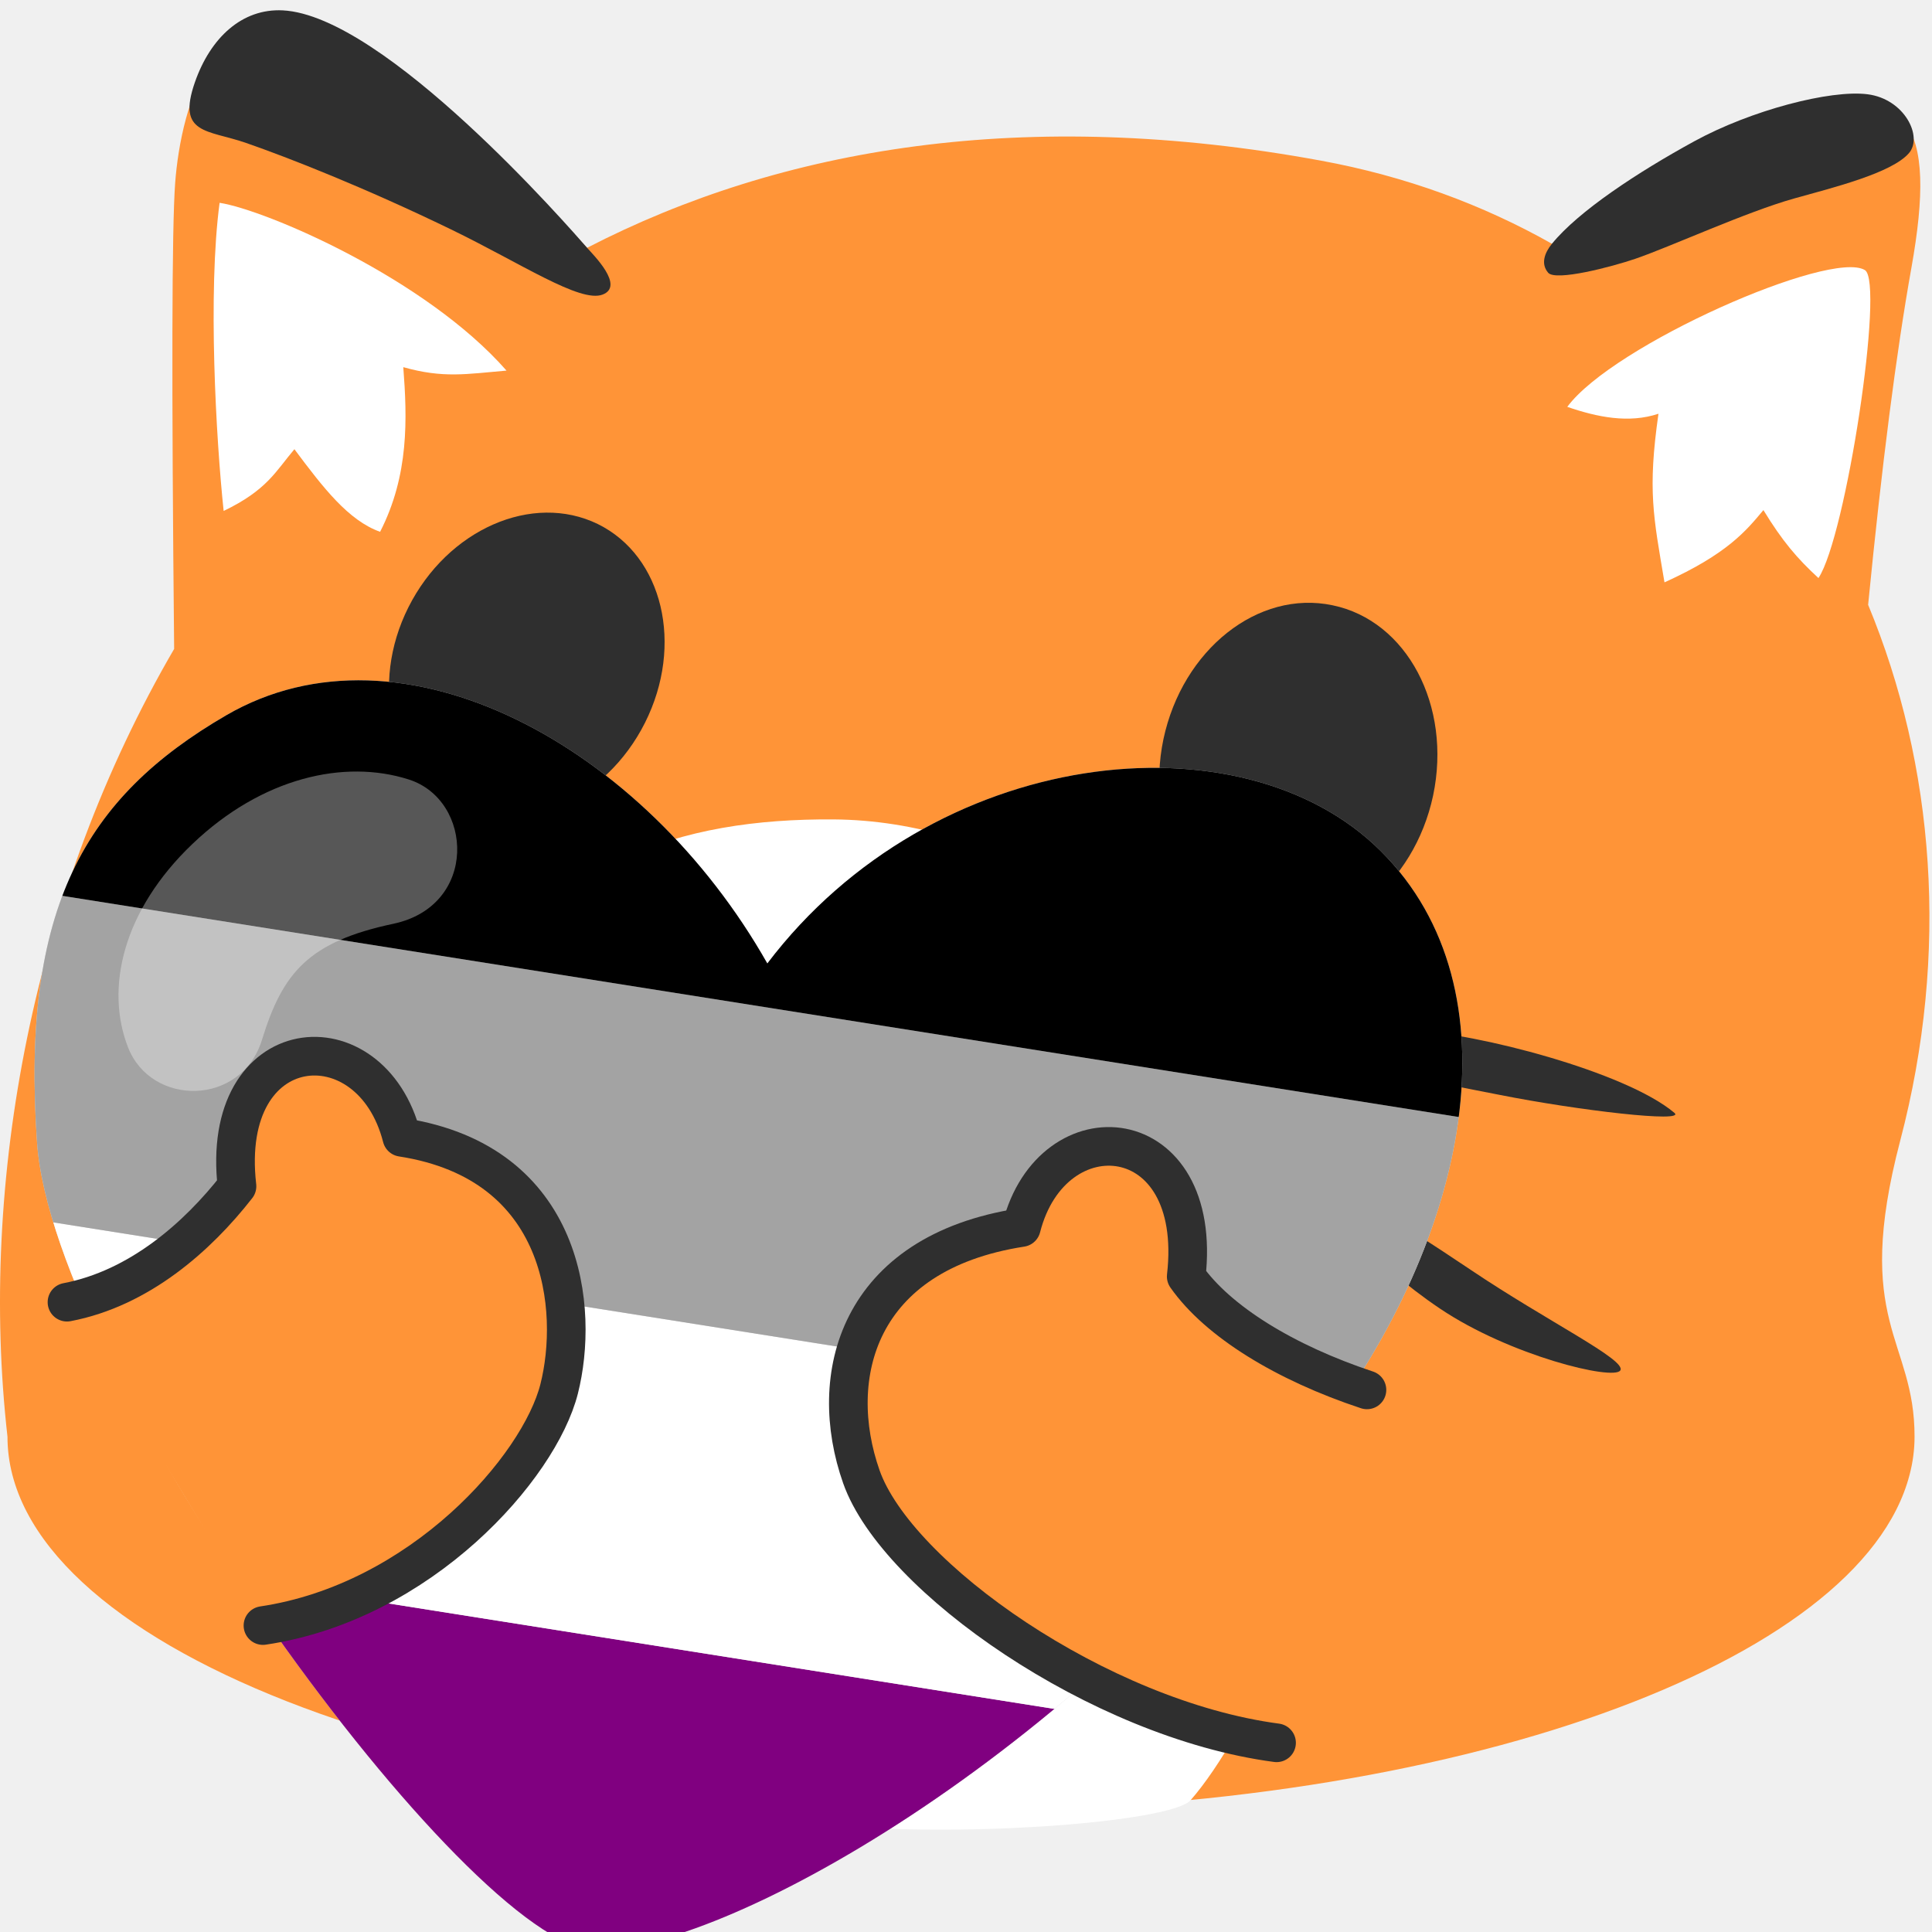
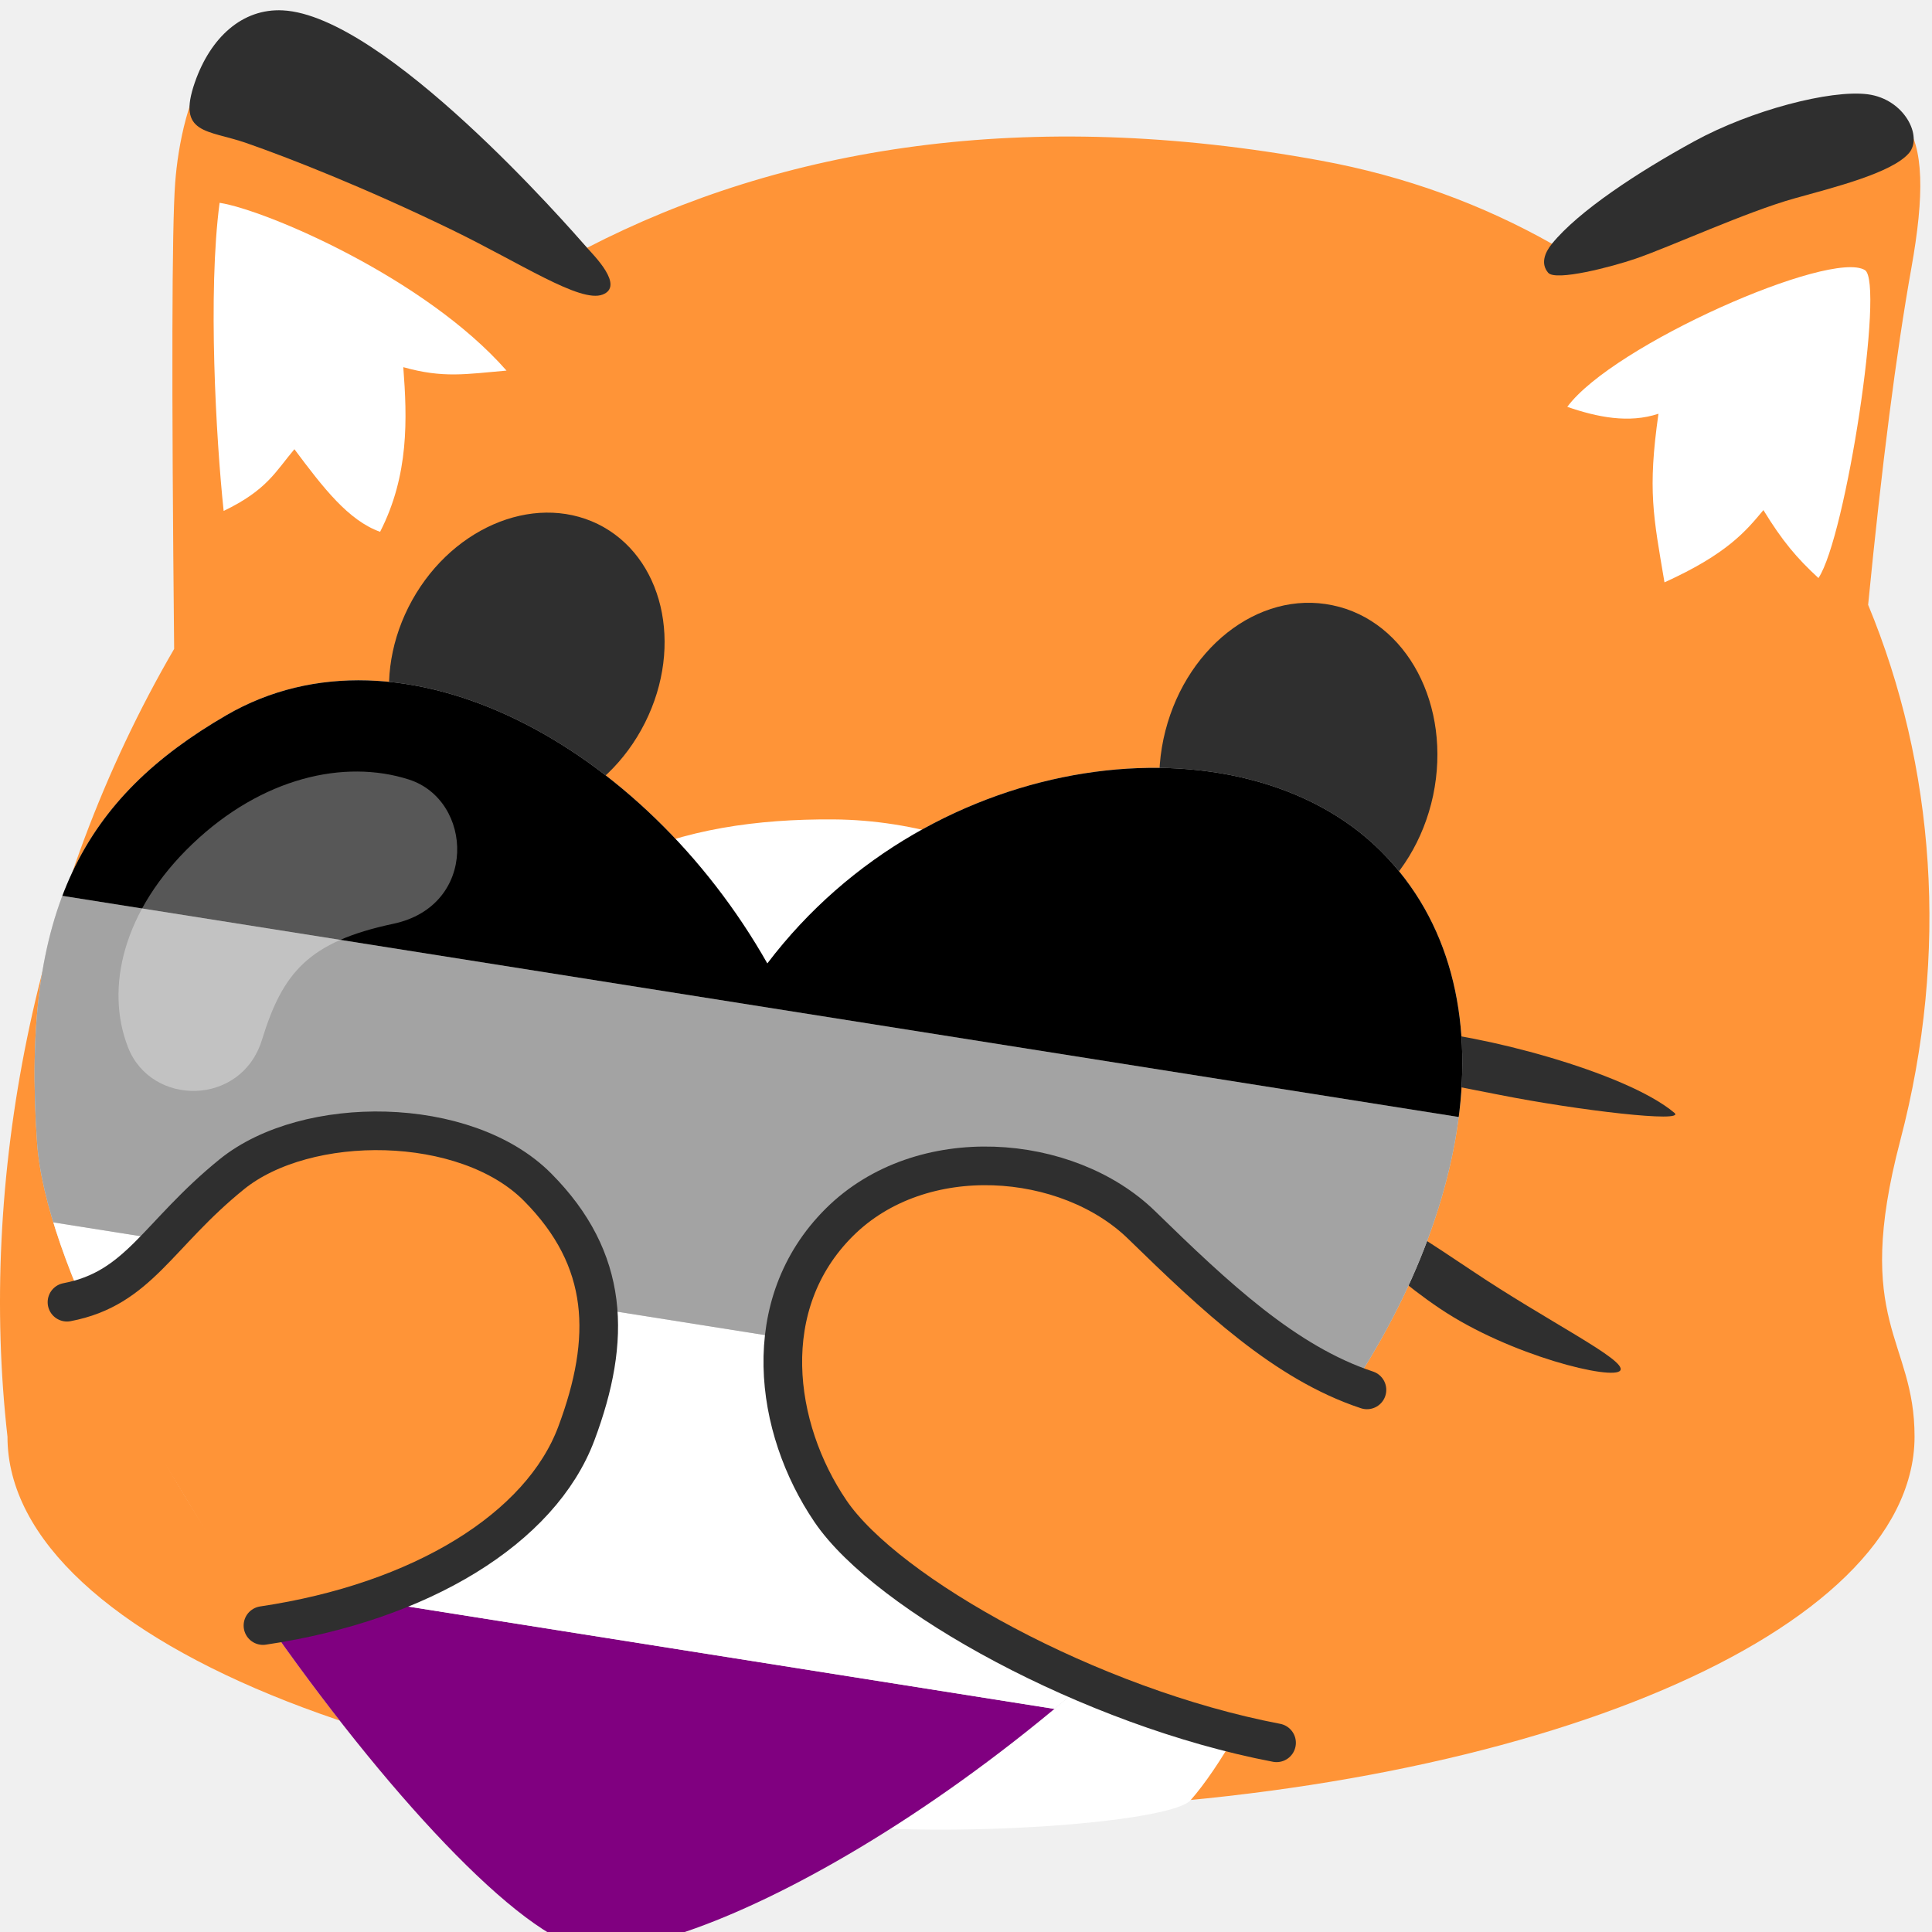
<svg xmlns="http://www.w3.org/2000/svg" width="128px" height="128px" viewBox="0 0 750 750" style="shape-rendering: geometricPrecision">
  <g id="foxcat-asexual-heart">
    <g id="foxcatblob" transform="translate(0,8.508816)" fill="none">
      <g id="Body">
        <path id="body" fill="#ff9437" d="M227.907,87.691 C303.535,48.64 398.331,32.785 512.805,53.856 C545.561,59.865 575.596,70.937 602.463,86.121 C630.355,64.247 659.534,48.037 690,37.491 C742,19.491 752,39.491 742,95.491 C736.144,128.284 730.546,171.877 725.204,226.273 C751.04,288.613 756.818,361.338 737.696,434.165 C718.989,505.308 743.284,511.074 743.226,549.205 C743.226,554.207 742.578,559.15 741.284,564.034 C722.342,637.236 564.748,694.491 373.093,694.491 C168.614,694.491 2.902,629.41 2.902,549.205 C-8.3,450.296 12.857,337.343 67.602,243.405 C66.574,140.127 66.707,79.822 68,62.491 C70.162,33.524 84,-23.509 137,10.491 C169.904,31.599 200.206,57.333 227.907,87.691 Z" />
        <path id="stomach-floof" fill="white" d="m 130.764,508.453 c 14.299,6.367 21.31,11.98 32.57,26.136 -13.297,-33.305 -14.393,-89.969 13.681,-144.854 32.913,-64.345 87.574,-80.551 146.506,-80.15 62.914,0.428 128.613,39.441 152.426,104.493 24.409,66.679 20.551,124.35 -0.489,142.28 21.226,-5.446 25.183,-7.569 38.938,-8.014 2.894,46.543 -29.825,116.329 -52.21,141.991 -6.785,7.779 -78.321,14.257 -134.308,10.153 -55.987,-4.103 -156.123,-20.307 -161.521,-30.73 -27.187,-52.497 -31.142,-104.123 -35.594,-161.305 z" />
        <path id="ear-floof-right" fill="white" d="m 86.821,189.842 c -2.952,-27.83 -6.196,-84.866 -1.572,-119.62 17.738,2.73 79.763,29.115 111.38,65.136 -15.75,1.353 -24.507,3.039 -40.071,-1.336 1.527,19.895 2.275,41.883 -9.003,63.919 -12.299,-4.394 -22.025,-17.019 -33.268,-32.068 -7.346,8.682 -10.584,15.833 -27.467,23.969 z" />
        <path id="ear-floof-left" fill="white" d="m 608.417,149.437 c 17.698,-24.043 102.243,-61.188 115.539,-53.095 7.68,4.675 -7.346,103.518 -18.032,119.546 -8.348,-7.68 -14.025,-14.359 -21.371,-26.38 -6.679,8.014 -14.025,17.03 -38.402,28.05 -4.341,-25.712 -6.578,-35.686 -2.337,-65.45 -11.539,3.824 -23.709,1.336 -35.396,-2.671 z" />
        <path id="ear-contour-right" fill="#2f2f2f" d="m 75.639,23.485 c -7.058,20.313 4.963,18.308 19.906,23.5 16.509,5.736 45.949,17.284 79.498,33.544 27.215,13.19 50.146,28.648 58.873,25.324 8.727,-3.324 -3.66,-15.471 -6.01,-18.162 C 220.881,79.646 149.297,-2.467 109.773,-4.484 94.005,-5.288 81.681,6.097 75.639,23.485 Z" />
        <path id="ear-contour-left" fill="#2f2f2f" d="m 600.991,97.362 c 2.929,3.431 24.868,-2.333 33.884,-5.427 13.65,-4.683 43.157,-18.233 61.621,-23.394 15.205,-4.25 37.864,-9.849 44.556,-17.605 5.516,-6.394 -1.717,-21.053 -16.119,-22.859 -14.402,-1.805 -45.166,6.196 -67.21,18.255 -22.043,12.059 -44.972,27.148 -55.26,39.789 -2.905,3.569 -4.401,7.81 -1.472,11.241 z" />
      </g>
      <g id="eyes" transform="translate(33,190.4912)">
        <path id="left-eye" d="m 523.331,109.834 c -7.4,34.708 -36.728,57.983 -65.513,51.959 -28.989,-6.093 -46.436,-39.157 -39.172,-73.865 7.4,-34.776 36.728,-58.051 65.649,-51.959 28.853,5.956 46.368,38.952 39.036,73.865 z" style="fill:#2f2f2f" />
        <path id="right-eye" d="M 125.552,36.727 C 140.801,6.428 173.708,-7.921 199.056,4.426 224.338,16.839 232.565,51.342 217.382,81.574 202.2,111.806 169.36,126.222 144.012,113.809 118.73,101.395 110.437,66.825 125.552,36.727 Z" style="fill:#2f2f2f" />
      </g>
      <g id="whiskers" transform="translate(33,190.4912)">
        <g transform="translate(0.391648,152.6595)" style="fill:#2f2f2f">
          <path id="Right-bottom-wisker" d="m 483.608,112.341 c 2.536,-3.92 24.188,8.94 54,29 29.812,20.06 60.606,34.972 58,39 -2.606,4.028 -42.805,-5.701 -70,-24 -27.195,-18.299 -44.536,-40.08 -42,-44 z" />
          <path id="Right-top-wisker" d="m 491.608,57.341 c -2,-6 -2,-10 23,-9 25,1 83,16 102,32 4.699,3.957 -37.129,-0.875 -68,-7 -30.871,-6.125 -55,-10 -57,-16 z" />
          <path id="Left-bottom-wisker" d="m 117.608,60.341 c -19,21 -52,36 -84,53 -32,17 -49.439,8.263 -14,-13 35.439,-21.263 84,-43 98,-40 z" />
          <path id="Left-top-wisker" d="M 122.608,0.341 C 69.608,-1.659 15.608,5.341 6.608,16.341 c 0,3.438 103,3 116,0 13,-3 8.636,-15.674 0,-16 z" />
        </g>
      </g>
      <g id="mouth" transform="translate(33,190.4912)">
        <path d="m 196,176 c 13.333,47.333 23,71.333 29,72 6,0.667 26.667,-18 62,-56 27.333,46 43.667,71.333 49,76 5.333,4.667 28,-15.667 68,-61" style="stroke:#2f2f2f;stroke-width:30;stroke-linecap:round;stroke-linejoin:round" />
      </g>
      <g>
        <g transform="translate(13 255)">
          <defs>
            <path d="M523.079 66.934c54.087 54.088 33.802 149.947-23.638 225.507C403 420 266 495 217.379 493.369c-48.621-1.631-209.603-222.173-215.99-313.27C-5 89 20 46 74.858 14.147 142.991-25.411 237 26 284.876 110.508 349 26 468.99 12.847 523.079 66.934z" id="a" />
          </defs>
          <mask id="b" fill="#fff">
            <use href="#a" />
          </mask>
          <use fill="#D8D8D8" href="#a" />
          <g mask="url(#b)">
            <path fill="purple" d="M-182.118 308.275l827.683 131.092-19.672 124.202-827.682-131.092z" />
            <path fill="#FFF" d="M-162.446 184.073l827.683 131.092-19.672 124.202-827.683-131.092z" />
            <path fill="#A3A3A3" d="M-142.774 59.871l827.682 131.092-19.671 124.202-827.683-131.092z" />
            <path fill="#000" d="M-123.103-64.33L704.58 66.761l-19.672 124.201-827.682-131.092z" />
          </g>
        </g>
        <path d="M74.715 319.095c-27.016 25.776-34 56-25 79s44 23 52-3 18-38 51-45 31-48 6-56-56.985-.776-84 25z" fill-opacity=".34" fill="#FFF" />
      </g>
      <g>
-         <path id="right-arm" fill="#ff9437" stroke="#2f2f2f" stroke-width="15" stroke-linecap="round" stroke-linejoin="round" d="m 26,497 c 28,-5.333 50.638,-25.317 66,-45 -7,-61 52,-66 64,-19 63.802,9.861 68.785,67.112 61.059,97.66 -7.726,30.548 -53.617,82.745 -114.981,91.87" />
-         <path id="left-arm" fill="#ff9437" stroke="#2f2f2f" stroke-width="15" stroke-linecap="round" stroke-linejoin="round" d="m 530.651,531.043 c -31.778,-10.528 -57.873,-26.529 -70.162,-44.029 7,-61 -52,-66 -64,-19 -63.802,9.861 -75.802,57.929 -62.099,96.783 13.704,38.854 92.247,94.121 161.167,103.247" />
+         <path id="right-arm" fill="#ff9437" stroke="#2f2f2f" stroke-width="15" stroke-linecap="round" stroke-linejoin="round" d="m 26,497 c 28,-5.333 35.081,-26.258 64,-49.667 28.919,-23.409 90.773,-23.093 118.676,5.004 27.903,28.098 28.852,58.816 15.051,95.66 -13.801,36.844 -60.285,65.408 -121.648,74.534" />
+         <path id="left-arm" fill="#ff9437" stroke="#2f2f2f" stroke-width="15" stroke-linecap="round" stroke-linejoin="round" d="m 530.651,531.043 c -31.778,-10.528 -58.849,-36.117 -87.498,-64.032 -28.649,-27.915 -85.442,-32.761 -117.343,-0.997 -31.901,31.764 -25.384,79.793 -3.422,112.119 21.962,32.326 100.915,76.118 173.169,89.911" />
      </g>
    </g>
  </g>
</svg>
